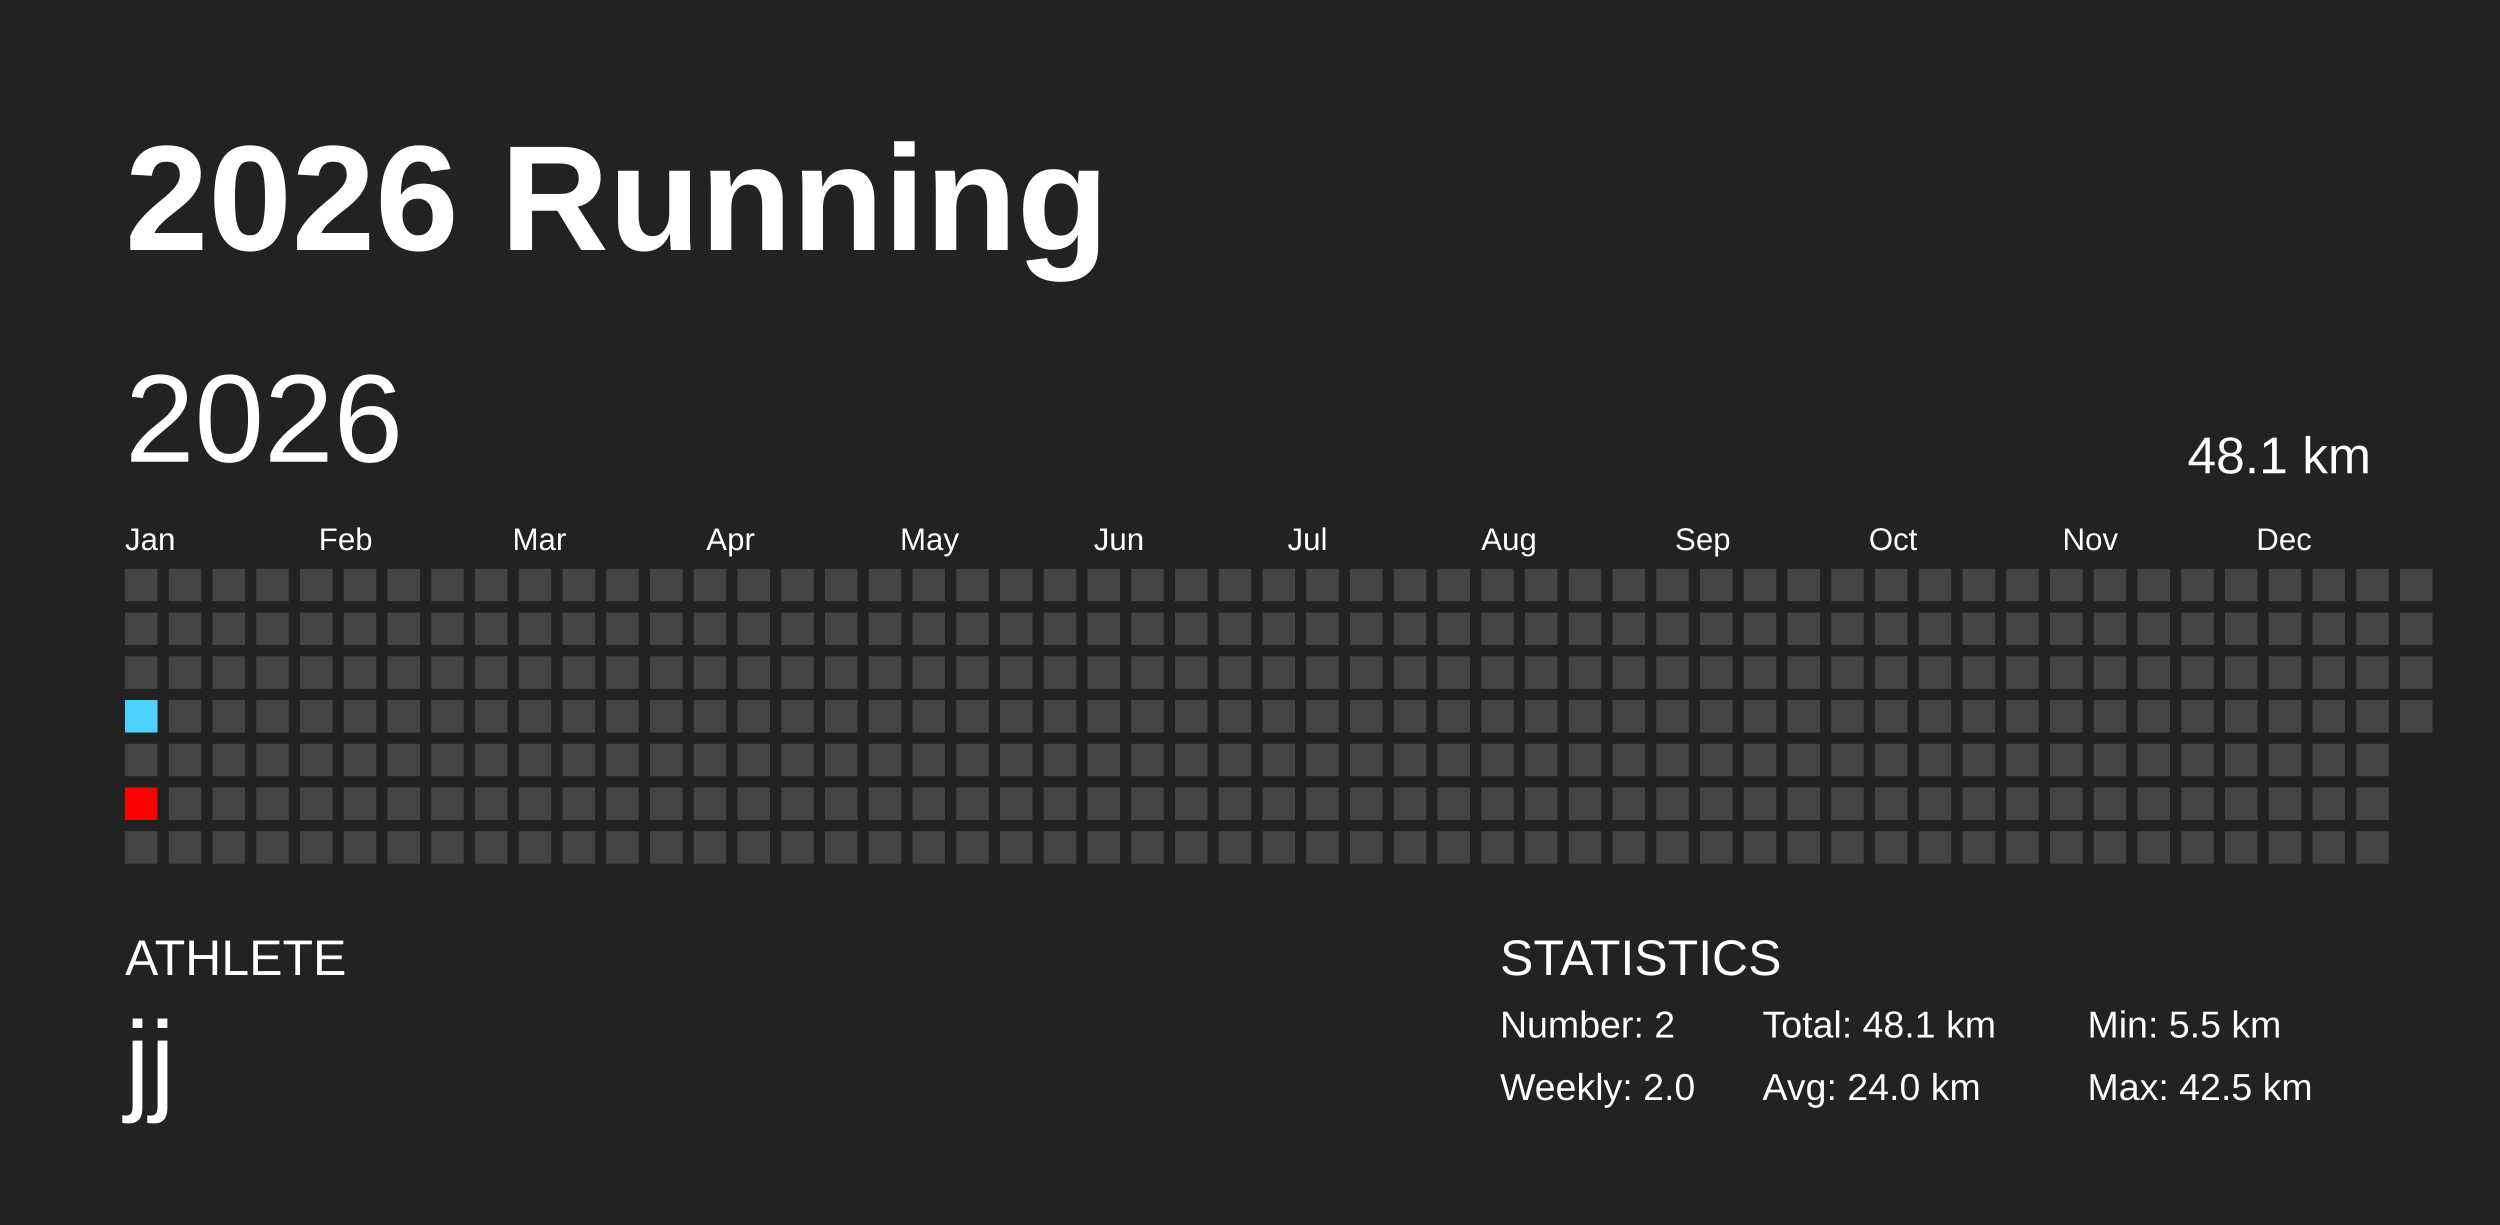
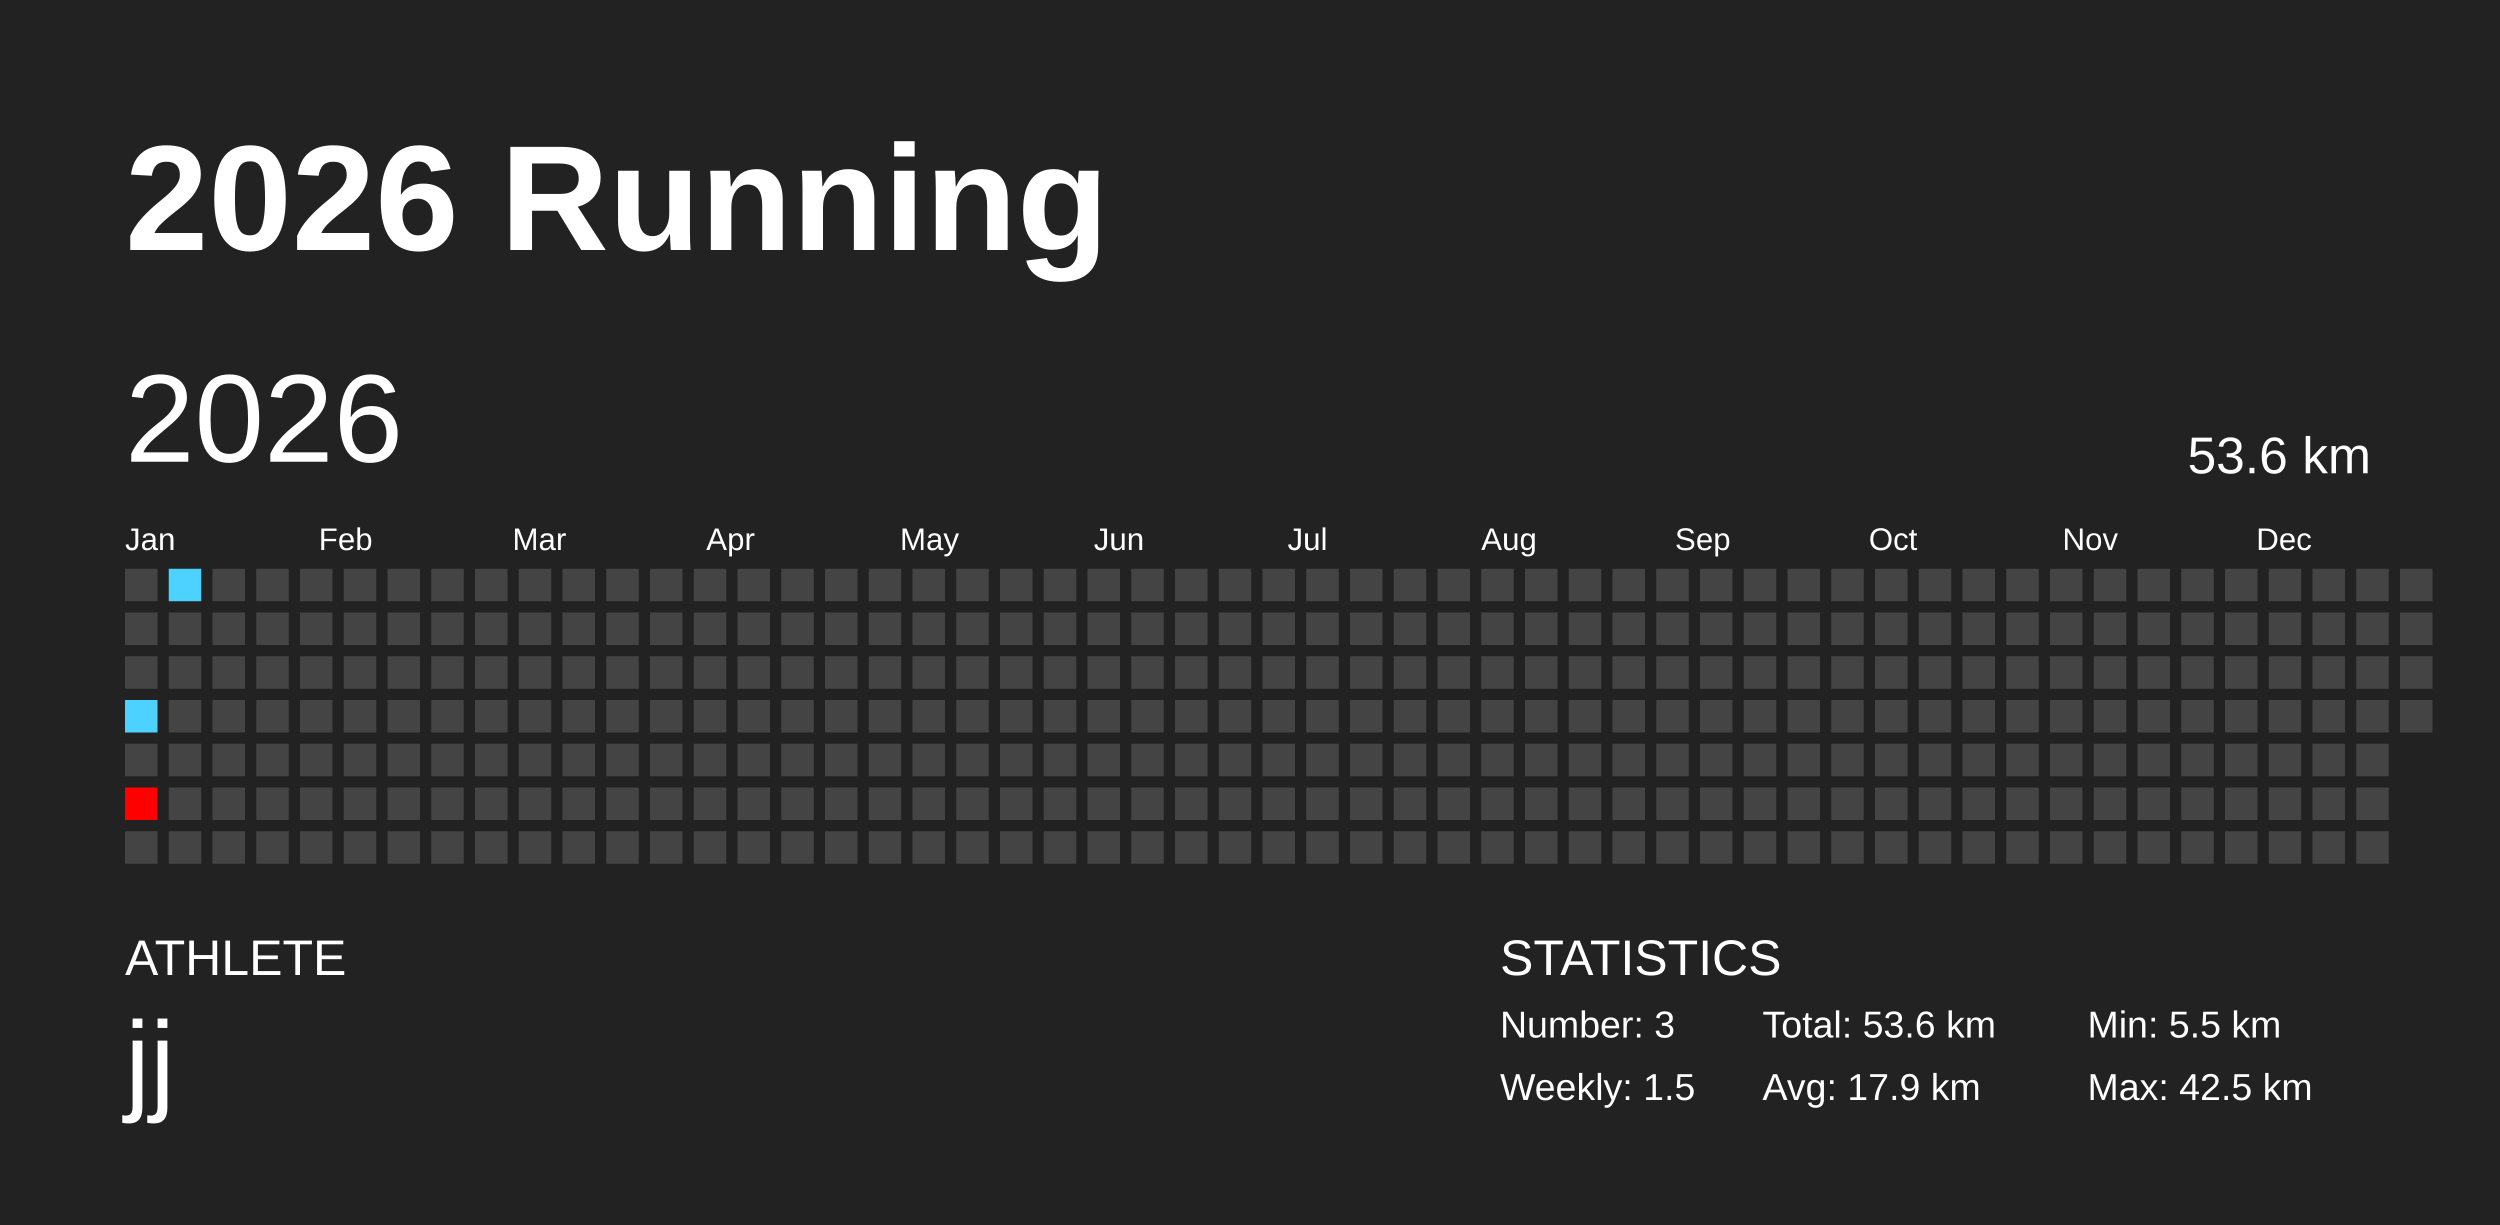
<svg xmlns="http://www.w3.org/2000/svg" baseProfile="full" height="98mm" version="1.1" viewBox="0,0,200,98" width="200mm">
  <defs />
  <rect fill="#222222" height="98" width="200" x="0" y="0" />
  <text fill="#FFFFFF" style="font-size:12px; font-family:Arial; font-weight:bold;" x="10" y="20">2026 Running</text>
  <text fill="#FFFFFF" style="font-size:4px; font-family:Arial" x="10" y="78">ATHLETE</text>
  <text fill="#FFFFFF" style="font-size:9px; font-family:Arial" x="10" y="88">jj</text>
  <text fill="#FFFFFF" style="font-size:4px; font-family:Arial" x="120" y="78">STATISTICS</text>
-   <text fill="#FFFFFF" style="font-size:3px; font-family:Arial" x="120" y="83">Number: 2</text>
-   <text fill="#FFFFFF" style="font-size:3px; font-family:Arial" x="120" y="88">Weekly: 2.0</text>
-   <text fill="#FFFFFF" style="font-size:3px; font-family:Arial" x="141" y="83">Total: 48.1 km</text>
-   <text fill="#FFFFFF" style="font-size:3px; font-family:Arial" x="141" y="88">Avg: 24.0 km</text>
+   <text fill="#FFFFFF" style="font-size:3px; font-family:Arial" x="120" y="83">Number: 3</text>
+   <text fill="#FFFFFF" style="font-size:3px; font-family:Arial" x="120" y="88">Weekly: 1.5</text>
+   <text fill="#FFFFFF" style="font-size:3px; font-family:Arial" x="141" y="83">Total: 53.6 km</text>
+   <text fill="#FFFFFF" style="font-size:3px; font-family:Arial" x="141" y="88">Avg: 17.9 km</text>
  <text fill="#FFFFFF" style="font-size:3px; font-family:Arial" x="167" y="83">Min: 5.5 km</text>
  <text fill="#FFFFFF" style="font-size:3px; font-family:Arial" x="167" y="88">Max: 42.5 km</text>
  <text dominant-baseline="hanging" fill="#FFFFFF" style="font-size:10.0px; font-family:Arial;" x="10" y="30">2026</text>
-   <text dominant-baseline="hanging" fill="#FFFFFF" style="font-size:4.125px; font-family:Arial;" x="175" y="35">48.1 km</text>
+   <text dominant-baseline="hanging" fill="#FFFFFF" style="font-size:4.125px; font-family:Arial;" x="175" y="35">53.6 km</text>
  <text fill="#FFFFFF" style="font-size:2.5px; font-family:Arial" x="10.0" y="44">Jan</text>
  <text fill="#FFFFFF" style="font-size:2.5px; font-family:Arial" x="25.5" y="44">Feb</text>
  <text fill="#FFFFFF" style="font-size:2.5px; font-family:Arial" x="41.0" y="44">Mar</text>
  <text fill="#FFFFFF" style="font-size:2.5px; font-family:Arial" x="56.5" y="44">Apr</text>
  <text fill="#FFFFFF" style="font-size:2.5px; font-family:Arial" x="72.0" y="44">May</text>
  <text fill="#FFFFFF" style="font-size:2.5px; font-family:Arial" x="87.5" y="44">Jun</text>
  <text fill="#FFFFFF" style="font-size:2.5px; font-family:Arial" x="103.0" y="44">Jul</text>
  <text fill="#FFFFFF" style="font-size:2.5px; font-family:Arial" x="118.5" y="44">Aug</text>
  <text fill="#FFFFFF" style="font-size:2.5px; font-family:Arial" x="134.0" y="44">Sep</text>
  <text fill="#FFFFFF" style="font-size:2.5px; font-family:Arial" x="149.5" y="44">Oct</text>
  <text fill="#FFFFFF" style="font-size:2.5px; font-family:Arial" x="165.0" y="44">Nov</text>
  <text fill="#FFFFFF" style="font-size:2.5px; font-family:Arial" x="180.5" y="44">Dec</text>
  <rect fill="#444444" height="2.6" width="2.6" x="10.0" y="45.5" />
  <rect fill="#444444" height="2.6" width="2.6" x="10.0" y="49.0" />
  <rect fill="#444444" height="2.6" width="2.6" x="10.0" y="52.5" />
  <rect fill="#4dd2ff" height="2.6" width="2.6" x="10.0" y="56.0" />
  <rect fill="#444444" height="2.6" width="2.6" x="10.0" y="59.5" />
  <rect fill="red" height="2.6" width="2.6" x="10.0" y="63.0" />
  <rect fill="#444444" height="2.6" width="2.6" x="10.0" y="66.5" />
-   <rect fill="#444444" height="2.6" width="2.6" x="13.5" y="45.5" />
+   <rect fill="#4dd2ff" height="2.6" width="2.6" x="13.5" y="45.5" />
  <rect fill="#444444" height="2.6" width="2.6" x="13.5" y="49.0" />
  <rect fill="#444444" height="2.6" width="2.6" x="13.5" y="52.5" />
  <rect fill="#444444" height="2.6" width="2.6" x="13.5" y="56.0" />
  <rect fill="#444444" height="2.6" width="2.6" x="13.5" y="59.5" />
  <rect fill="#444444" height="2.6" width="2.6" x="13.5" y="63.0" />
  <rect fill="#444444" height="2.6" width="2.6" x="13.5" y="66.5" />
  <rect fill="#444444" height="2.6" width="2.6" x="17.0" y="45.5" />
  <rect fill="#444444" height="2.6" width="2.6" x="17.0" y="49.0" />
  <rect fill="#444444" height="2.6" width="2.6" x="17.0" y="52.5" />
  <rect fill="#444444" height="2.6" width="2.6" x="17.0" y="56.0" />
  <rect fill="#444444" height="2.6" width="2.6" x="17.0" y="59.5" />
  <rect fill="#444444" height="2.6" width="2.6" x="17.0" y="63.0" />
  <rect fill="#444444" height="2.6" width="2.6" x="17.0" y="66.5" />
  <rect fill="#444444" height="2.6" width="2.6" x="20.5" y="45.5" />
  <rect fill="#444444" height="2.6" width="2.6" x="20.5" y="49.0" />
  <rect fill="#444444" height="2.6" width="2.6" x="20.5" y="52.5" />
  <rect fill="#444444" height="2.6" width="2.6" x="20.5" y="56.0" />
  <rect fill="#444444" height="2.6" width="2.6" x="20.5" y="59.5" />
  <rect fill="#444444" height="2.6" width="2.6" x="20.5" y="63.0" />
  <rect fill="#444444" height="2.6" width="2.6" x="20.5" y="66.5" />
  <rect fill="#444444" height="2.6" width="2.6" x="24.0" y="45.5" />
  <rect fill="#444444" height="2.6" width="2.6" x="24.0" y="49.0" />
  <rect fill="#444444" height="2.6" width="2.6" x="24.0" y="52.5" />
  <rect fill="#444444" height="2.6" width="2.6" x="24.0" y="56.0" />
  <rect fill="#444444" height="2.6" width="2.6" x="24.0" y="59.5" />
  <rect fill="#444444" height="2.6" width="2.6" x="24.0" y="63.0" />
  <rect fill="#444444" height="2.6" width="2.6" x="24.0" y="66.5" />
  <rect fill="#444444" height="2.6" width="2.6" x="27.5" y="45.5" />
  <rect fill="#444444" height="2.6" width="2.6" x="27.5" y="49.0" />
  <rect fill="#444444" height="2.6" width="2.6" x="27.5" y="52.5" />
  <rect fill="#444444" height="2.6" width="2.6" x="27.5" y="56.0" />
  <rect fill="#444444" height="2.6" width="2.6" x="27.5" y="59.5" />
  <rect fill="#444444" height="2.6" width="2.6" x="27.5" y="63.0" />
  <rect fill="#444444" height="2.6" width="2.6" x="27.5" y="66.5" />
  <rect fill="#444444" height="2.6" width="2.6" x="31.0" y="45.5" />
  <rect fill="#444444" height="2.6" width="2.6" x="31.0" y="49.0" />
  <rect fill="#444444" height="2.6" width="2.6" x="31.0" y="52.5" />
  <rect fill="#444444" height="2.6" width="2.6" x="31.0" y="56.0" />
  <rect fill="#444444" height="2.6" width="2.6" x="31.0" y="59.5" />
  <rect fill="#444444" height="2.6" width="2.6" x="31.0" y="63.0" />
  <rect fill="#444444" height="2.6" width="2.6" x="31.0" y="66.5" />
  <rect fill="#444444" height="2.6" width="2.6" x="34.5" y="45.5" />
  <rect fill="#444444" height="2.6" width="2.6" x="34.5" y="49.0" />
  <rect fill="#444444" height="2.6" width="2.6" x="34.5" y="52.5" />
  <rect fill="#444444" height="2.6" width="2.6" x="34.5" y="56.0" />
  <rect fill="#444444" height="2.6" width="2.6" x="34.5" y="59.5" />
  <rect fill="#444444" height="2.6" width="2.6" x="34.5" y="63.0" />
  <rect fill="#444444" height="2.6" width="2.6" x="34.5" y="66.5" />
  <rect fill="#444444" height="2.6" width="2.6" x="38.0" y="45.5" />
  <rect fill="#444444" height="2.6" width="2.6" x="38.0" y="49.0" />
  <rect fill="#444444" height="2.6" width="2.6" x="38.0" y="52.5" />
  <rect fill="#444444" height="2.6" width="2.6" x="38.0" y="56.0" />
  <rect fill="#444444" height="2.6" width="2.6" x="38.0" y="59.5" />
  <rect fill="#444444" height="2.6" width="2.6" x="38.0" y="63.0" />
  <rect fill="#444444" height="2.6" width="2.6" x="38.0" y="66.5" />
  <rect fill="#444444" height="2.6" width="2.6" x="41.5" y="45.5" />
  <rect fill="#444444" height="2.6" width="2.6" x="41.5" y="49.0" />
  <rect fill="#444444" height="2.6" width="2.6" x="41.5" y="52.5" />
  <rect fill="#444444" height="2.6" width="2.6" x="41.5" y="56.0" />
  <rect fill="#444444" height="2.6" width="2.6" x="41.5" y="59.5" />
  <rect fill="#444444" height="2.6" width="2.6" x="41.5" y="63.0" />
  <rect fill="#444444" height="2.6" width="2.6" x="41.5" y="66.5" />
  <rect fill="#444444" height="2.6" width="2.6" x="45.0" y="45.5" />
  <rect fill="#444444" height="2.6" width="2.6" x="45.0" y="49.0" />
  <rect fill="#444444" height="2.6" width="2.6" x="45.0" y="52.5" />
  <rect fill="#444444" height="2.6" width="2.6" x="45.0" y="56.0" />
  <rect fill="#444444" height="2.6" width="2.6" x="45.0" y="59.5" />
  <rect fill="#444444" height="2.6" width="2.6" x="45.0" y="63.0" />
  <rect fill="#444444" height="2.6" width="2.6" x="45.0" y="66.5" />
  <rect fill="#444444" height="2.6" width="2.6" x="48.5" y="45.5" />
  <rect fill="#444444" height="2.6" width="2.6" x="48.5" y="49.0" />
  <rect fill="#444444" height="2.6" width="2.6" x="48.5" y="52.5" />
  <rect fill="#444444" height="2.6" width="2.6" x="48.5" y="56.0" />
  <rect fill="#444444" height="2.6" width="2.6" x="48.5" y="59.5" />
  <rect fill="#444444" height="2.6" width="2.6" x="48.5" y="63.0" />
  <rect fill="#444444" height="2.6" width="2.6" x="48.5" y="66.5" />
  <rect fill="#444444" height="2.6" width="2.6" x="52.0" y="45.5" />
  <rect fill="#444444" height="2.6" width="2.6" x="52.0" y="49.0" />
  <rect fill="#444444" height="2.6" width="2.6" x="52.0" y="52.5" />
  <rect fill="#444444" height="2.6" width="2.6" x="52.0" y="56.0" />
  <rect fill="#444444" height="2.6" width="2.6" x="52.0" y="59.5" />
  <rect fill="#444444" height="2.6" width="2.6" x="52.0" y="63.0" />
  <rect fill="#444444" height="2.6" width="2.6" x="52.0" y="66.5" />
  <rect fill="#444444" height="2.6" width="2.6" x="55.5" y="45.5" />
  <rect fill="#444444" height="2.6" width="2.6" x="55.5" y="49.0" />
  <rect fill="#444444" height="2.6" width="2.6" x="55.5" y="52.5" />
  <rect fill="#444444" height="2.6" width="2.6" x="55.5" y="56.0" />
  <rect fill="#444444" height="2.6" width="2.6" x="55.5" y="59.5" />
  <rect fill="#444444" height="2.6" width="2.6" x="55.5" y="63.0" />
  <rect fill="#444444" height="2.6" width="2.6" x="55.5" y="66.5" />
  <rect fill="#444444" height="2.6" width="2.6" x="59.0" y="45.5" />
  <rect fill="#444444" height="2.6" width="2.6" x="59.0" y="49.0" />
  <rect fill="#444444" height="2.6" width="2.6" x="59.0" y="52.5" />
  <rect fill="#444444" height="2.6" width="2.6" x="59.0" y="56.0" />
  <rect fill="#444444" height="2.6" width="2.6" x="59.0" y="59.5" />
  <rect fill="#444444" height="2.6" width="2.6" x="59.0" y="63.0" />
  <rect fill="#444444" height="2.6" width="2.6" x="59.0" y="66.5" />
  <rect fill="#444444" height="2.6" width="2.6" x="62.5" y="45.5" />
  <rect fill="#444444" height="2.6" width="2.6" x="62.5" y="49.0" />
  <rect fill="#444444" height="2.6" width="2.6" x="62.5" y="52.5" />
  <rect fill="#444444" height="2.6" width="2.6" x="62.5" y="56.0" />
  <rect fill="#444444" height="2.6" width="2.6" x="62.5" y="59.5" />
  <rect fill="#444444" height="2.6" width="2.6" x="62.5" y="63.0" />
  <rect fill="#444444" height="2.6" width="2.6" x="62.5" y="66.5" />
  <rect fill="#444444" height="2.6" width="2.6" x="66.0" y="45.5" />
  <rect fill="#444444" height="2.6" width="2.6" x="66.0" y="49.0" />
  <rect fill="#444444" height="2.6" width="2.6" x="66.0" y="52.5" />
  <rect fill="#444444" height="2.6" width="2.6" x="66.0" y="56.0" />
  <rect fill="#444444" height="2.6" width="2.6" x="66.0" y="59.5" />
  <rect fill="#444444" height="2.6" width="2.6" x="66.0" y="63.0" />
  <rect fill="#444444" height="2.6" width="2.6" x="66.0" y="66.5" />
  <rect fill="#444444" height="2.6" width="2.6" x="69.5" y="45.5" />
  <rect fill="#444444" height="2.6" width="2.6" x="69.5" y="49.0" />
  <rect fill="#444444" height="2.6" width="2.6" x="69.5" y="52.5" />
  <rect fill="#444444" height="2.6" width="2.6" x="69.5" y="56.0" />
  <rect fill="#444444" height="2.6" width="2.6" x="69.5" y="59.5" />
  <rect fill="#444444" height="2.6" width="2.6" x="69.5" y="63.0" />
  <rect fill="#444444" height="2.6" width="2.6" x="69.5" y="66.5" />
  <rect fill="#444444" height="2.6" width="2.6" x="73.0" y="45.5" />
  <rect fill="#444444" height="2.6" width="2.6" x="73.0" y="49.0" />
  <rect fill="#444444" height="2.6" width="2.6" x="73.0" y="52.5" />
  <rect fill="#444444" height="2.6" width="2.6" x="73.0" y="56.0" />
  <rect fill="#444444" height="2.6" width="2.6" x="73.0" y="59.5" />
  <rect fill="#444444" height="2.6" width="2.6" x="73.0" y="63.0" />
  <rect fill="#444444" height="2.6" width="2.6" x="73.0" y="66.5" />
  <rect fill="#444444" height="2.6" width="2.6" x="76.5" y="45.5" />
  <rect fill="#444444" height="2.6" width="2.6" x="76.5" y="49.0" />
  <rect fill="#444444" height="2.6" width="2.6" x="76.5" y="52.5" />
  <rect fill="#444444" height="2.6" width="2.6" x="76.5" y="56.0" />
  <rect fill="#444444" height="2.6" width="2.6" x="76.5" y="59.5" />
  <rect fill="#444444" height="2.6" width="2.6" x="76.5" y="63.0" />
  <rect fill="#444444" height="2.6" width="2.6" x="76.5" y="66.5" />
  <rect fill="#444444" height="2.6" width="2.6" x="80.0" y="45.5" />
  <rect fill="#444444" height="2.6" width="2.6" x="80.0" y="49.0" />
  <rect fill="#444444" height="2.6" width="2.6" x="80.0" y="52.5" />
  <rect fill="#444444" height="2.6" width="2.6" x="80.0" y="56.0" />
  <rect fill="#444444" height="2.6" width="2.6" x="80.0" y="59.5" />
  <rect fill="#444444" height="2.6" width="2.6" x="80.0" y="63.0" />
  <rect fill="#444444" height="2.6" width="2.6" x="80.0" y="66.5" />
  <rect fill="#444444" height="2.6" width="2.6" x="83.5" y="45.5" />
  <rect fill="#444444" height="2.6" width="2.6" x="83.5" y="49.0" />
  <rect fill="#444444" height="2.6" width="2.6" x="83.5" y="52.5" />
  <rect fill="#444444" height="2.6" width="2.6" x="83.5" y="56.0" />
  <rect fill="#444444" height="2.6" width="2.6" x="83.5" y="59.5" />
  <rect fill="#444444" height="2.6" width="2.6" x="83.5" y="63.0" />
  <rect fill="#444444" height="2.6" width="2.6" x="83.5" y="66.5" />
  <rect fill="#444444" height="2.6" width="2.6" x="87.0" y="45.5" />
  <rect fill="#444444" height="2.6" width="2.6" x="87.0" y="49.0" />
  <rect fill="#444444" height="2.6" width="2.6" x="87.0" y="52.5" />
  <rect fill="#444444" height="2.6" width="2.6" x="87.0" y="56.0" />
  <rect fill="#444444" height="2.6" width="2.6" x="87.0" y="59.5" />
  <rect fill="#444444" height="2.6" width="2.6" x="87.0" y="63.0" />
  <rect fill="#444444" height="2.6" width="2.6" x="87.0" y="66.5" />
  <rect fill="#444444" height="2.6" width="2.6" x="90.5" y="45.5" />
  <rect fill="#444444" height="2.6" width="2.6" x="90.5" y="49.0" />
  <rect fill="#444444" height="2.6" width="2.6" x="90.5" y="52.5" />
  <rect fill="#444444" height="2.6" width="2.6" x="90.5" y="56.0" />
  <rect fill="#444444" height="2.6" width="2.6" x="90.5" y="59.5" />
  <rect fill="#444444" height="2.6" width="2.6" x="90.5" y="63.0" />
  <rect fill="#444444" height="2.6" width="2.6" x="90.5" y="66.5" />
  <rect fill="#444444" height="2.6" width="2.6" x="94.0" y="45.5" />
  <rect fill="#444444" height="2.6" width="2.6" x="94.0" y="49.0" />
  <rect fill="#444444" height="2.6" width="2.6" x="94.0" y="52.5" />
  <rect fill="#444444" height="2.6" width="2.6" x="94.0" y="56.0" />
  <rect fill="#444444" height="2.6" width="2.6" x="94.0" y="59.5" />
  <rect fill="#444444" height="2.6" width="2.6" x="94.0" y="63.0" />
  <rect fill="#444444" height="2.6" width="2.6" x="94.0" y="66.5" />
  <rect fill="#444444" height="2.6" width="2.6" x="97.5" y="45.5" />
  <rect fill="#444444" height="2.6" width="2.6" x="97.5" y="49.0" />
  <rect fill="#444444" height="2.6" width="2.6" x="97.5" y="52.5" />
  <rect fill="#444444" height="2.6" width="2.6" x="97.5" y="56.0" />
  <rect fill="#444444" height="2.6" width="2.6" x="97.5" y="59.5" />
  <rect fill="#444444" height="2.6" width="2.6" x="97.5" y="63.0" />
  <rect fill="#444444" height="2.6" width="2.6" x="97.5" y="66.5" />
  <rect fill="#444444" height="2.6" width="2.6" x="101.0" y="45.5" />
  <rect fill="#444444" height="2.6" width="2.6" x="101.0" y="49.0" />
  <rect fill="#444444" height="2.6" width="2.6" x="101.0" y="52.5" />
  <rect fill="#444444" height="2.6" width="2.6" x="101.0" y="56.0" />
  <rect fill="#444444" height="2.6" width="2.6" x="101.0" y="59.5" />
  <rect fill="#444444" height="2.6" width="2.6" x="101.0" y="63.0" />
  <rect fill="#444444" height="2.6" width="2.6" x="101.0" y="66.5" />
  <rect fill="#444444" height="2.6" width="2.6" x="104.5" y="45.5" />
  <rect fill="#444444" height="2.6" width="2.6" x="104.5" y="49.0" />
  <rect fill="#444444" height="2.6" width="2.6" x="104.5" y="52.5" />
  <rect fill="#444444" height="2.6" width="2.6" x="104.5" y="56.0" />
  <rect fill="#444444" height="2.6" width="2.6" x="104.5" y="59.5" />
  <rect fill="#444444" height="2.6" width="2.6" x="104.5" y="63.0" />
  <rect fill="#444444" height="2.6" width="2.6" x="104.5" y="66.5" />
  <rect fill="#444444" height="2.6" width="2.6" x="108.0" y="45.5" />
  <rect fill="#444444" height="2.6" width="2.6" x="108.0" y="49.0" />
  <rect fill="#444444" height="2.6" width="2.6" x="108.0" y="52.5" />
  <rect fill="#444444" height="2.6" width="2.6" x="108.0" y="56.0" />
  <rect fill="#444444" height="2.6" width="2.6" x="108.0" y="59.5" />
  <rect fill="#444444" height="2.6" width="2.6" x="108.0" y="63.0" />
  <rect fill="#444444" height="2.6" width="2.6" x="108.0" y="66.5" />
  <rect fill="#444444" height="2.6" width="2.6" x="111.5" y="45.5" />
  <rect fill="#444444" height="2.6" width="2.6" x="111.5" y="49.0" />
  <rect fill="#444444" height="2.6" width="2.6" x="111.5" y="52.5" />
  <rect fill="#444444" height="2.6" width="2.6" x="111.5" y="56.0" />
  <rect fill="#444444" height="2.6" width="2.6" x="111.5" y="59.5" />
  <rect fill="#444444" height="2.6" width="2.6" x="111.5" y="63.0" />
  <rect fill="#444444" height="2.6" width="2.6" x="111.5" y="66.5" />
  <rect fill="#444444" height="2.6" width="2.6" x="115.0" y="45.5" />
  <rect fill="#444444" height="2.6" width="2.6" x="115.0" y="49.0" />
  <rect fill="#444444" height="2.6" width="2.6" x="115.0" y="52.5" />
  <rect fill="#444444" height="2.6" width="2.6" x="115.0" y="56.0" />
  <rect fill="#444444" height="2.6" width="2.6" x="115.0" y="59.5" />
  <rect fill="#444444" height="2.6" width="2.6" x="115.0" y="63.0" />
  <rect fill="#444444" height="2.6" width="2.6" x="115.0" y="66.5" />
  <rect fill="#444444" height="2.6" width="2.6" x="118.5" y="45.5" />
  <rect fill="#444444" height="2.6" width="2.6" x="118.5" y="49.0" />
  <rect fill="#444444" height="2.6" width="2.6" x="118.5" y="52.5" />
  <rect fill="#444444" height="2.6" width="2.6" x="118.5" y="56.0" />
  <rect fill="#444444" height="2.6" width="2.6" x="118.5" y="59.5" />
  <rect fill="#444444" height="2.6" width="2.6" x="118.5" y="63.0" />
  <rect fill="#444444" height="2.6" width="2.6" x="118.5" y="66.5" />
  <rect fill="#444444" height="2.6" width="2.6" x="122.0" y="45.5" />
  <rect fill="#444444" height="2.6" width="2.6" x="122.0" y="49.0" />
  <rect fill="#444444" height="2.6" width="2.6" x="122.0" y="52.5" />
  <rect fill="#444444" height="2.6" width="2.6" x="122.0" y="56.0" />
  <rect fill="#444444" height="2.6" width="2.6" x="122.0" y="59.5" />
  <rect fill="#444444" height="2.6" width="2.6" x="122.0" y="63.0" />
  <rect fill="#444444" height="2.6" width="2.6" x="122.0" y="66.5" />
  <rect fill="#444444" height="2.6" width="2.6" x="125.5" y="45.5" />
  <rect fill="#444444" height="2.6" width="2.6" x="125.5" y="49.0" />
  <rect fill="#444444" height="2.6" width="2.6" x="125.5" y="52.5" />
  <rect fill="#444444" height="2.6" width="2.6" x="125.5" y="56.0" />
  <rect fill="#444444" height="2.6" width="2.6" x="125.5" y="59.5" />
  <rect fill="#444444" height="2.6" width="2.6" x="125.5" y="63.0" />
  <rect fill="#444444" height="2.6" width="2.6" x="125.5" y="66.5" />
  <rect fill="#444444" height="2.6" width="2.6" x="129.0" y="45.5" />
  <rect fill="#444444" height="2.6" width="2.6" x="129.0" y="49.0" />
  <rect fill="#444444" height="2.6" width="2.6" x="129.0" y="52.5" />
  <rect fill="#444444" height="2.6" width="2.6" x="129.0" y="56.0" />
  <rect fill="#444444" height="2.6" width="2.6" x="129.0" y="59.5" />
  <rect fill="#444444" height="2.6" width="2.6" x="129.0" y="63.0" />
  <rect fill="#444444" height="2.6" width="2.6" x="129.0" y="66.5" />
  <rect fill="#444444" height="2.6" width="2.6" x="132.5" y="45.5" />
  <rect fill="#444444" height="2.6" width="2.6" x="132.5" y="49.0" />
  <rect fill="#444444" height="2.6" width="2.6" x="132.5" y="52.5" />
  <rect fill="#444444" height="2.6" width="2.6" x="132.5" y="56.0" />
  <rect fill="#444444" height="2.6" width="2.6" x="132.5" y="59.5" />
  <rect fill="#444444" height="2.6" width="2.6" x="132.5" y="63.0" />
  <rect fill="#444444" height="2.6" width="2.6" x="132.5" y="66.5" />
  <rect fill="#444444" height="2.6" width="2.6" x="136.0" y="45.5" />
  <rect fill="#444444" height="2.6" width="2.6" x="136.0" y="49.0" />
  <rect fill="#444444" height="2.6" width="2.6" x="136.0" y="52.5" />
  <rect fill="#444444" height="2.6" width="2.6" x="136.0" y="56.0" />
  <rect fill="#444444" height="2.6" width="2.6" x="136.0" y="59.5" />
  <rect fill="#444444" height="2.6" width="2.6" x="136.0" y="63.0" />
  <rect fill="#444444" height="2.6" width="2.6" x="136.0" y="66.5" />
  <rect fill="#444444" height="2.6" width="2.6" x="139.5" y="45.5" />
  <rect fill="#444444" height="2.6" width="2.6" x="139.5" y="49.0" />
  <rect fill="#444444" height="2.6" width="2.6" x="139.5" y="52.5" />
  <rect fill="#444444" height="2.6" width="2.6" x="139.5" y="56.0" />
  <rect fill="#444444" height="2.6" width="2.6" x="139.5" y="59.5" />
  <rect fill="#444444" height="2.6" width="2.6" x="139.5" y="63.0" />
  <rect fill="#444444" height="2.6" width="2.6" x="139.5" y="66.5" />
  <rect fill="#444444" height="2.6" width="2.6" x="143.0" y="45.5" />
  <rect fill="#444444" height="2.6" width="2.6" x="143.0" y="49.0" />
  <rect fill="#444444" height="2.6" width="2.6" x="143.0" y="52.5" />
  <rect fill="#444444" height="2.6" width="2.6" x="143.0" y="56.0" />
  <rect fill="#444444" height="2.6" width="2.6" x="143.0" y="59.5" />
  <rect fill="#444444" height="2.6" width="2.6" x="143.0" y="63.0" />
  <rect fill="#444444" height="2.6" width="2.6" x="143.0" y="66.5" />
  <rect fill="#444444" height="2.6" width="2.6" x="146.5" y="45.5" />
  <rect fill="#444444" height="2.6" width="2.6" x="146.5" y="49.0" />
  <rect fill="#444444" height="2.6" width="2.6" x="146.5" y="52.5" />
  <rect fill="#444444" height="2.6" width="2.6" x="146.5" y="56.0" />
  <rect fill="#444444" height="2.6" width="2.6" x="146.5" y="59.5" />
  <rect fill="#444444" height="2.6" width="2.6" x="146.5" y="63.0" />
  <rect fill="#444444" height="2.6" width="2.6" x="146.5" y="66.5" />
  <rect fill="#444444" height="2.6" width="2.6" x="150.0" y="45.5" />
  <rect fill="#444444" height="2.6" width="2.6" x="150.0" y="49.0" />
  <rect fill="#444444" height="2.6" width="2.6" x="150.0" y="52.5" />
  <rect fill="#444444" height="2.6" width="2.6" x="150.0" y="56.0" />
  <rect fill="#444444" height="2.6" width="2.6" x="150.0" y="59.5" />
  <rect fill="#444444" height="2.6" width="2.6" x="150.0" y="63.0" />
  <rect fill="#444444" height="2.6" width="2.6" x="150.0" y="66.5" />
  <rect fill="#444444" height="2.6" width="2.6" x="153.5" y="45.5" />
  <rect fill="#444444" height="2.6" width="2.6" x="153.5" y="49.0" />
  <rect fill="#444444" height="2.6" width="2.6" x="153.5" y="52.5" />
  <rect fill="#444444" height="2.6" width="2.6" x="153.5" y="56.0" />
  <rect fill="#444444" height="2.6" width="2.6" x="153.5" y="59.5" />
  <rect fill="#444444" height="2.6" width="2.6" x="153.5" y="63.0" />
  <rect fill="#444444" height="2.6" width="2.6" x="153.5" y="66.5" />
  <rect fill="#444444" height="2.6" width="2.6" x="157.0" y="45.5" />
  <rect fill="#444444" height="2.6" width="2.6" x="157.0" y="49.0" />
  <rect fill="#444444" height="2.6" width="2.6" x="157.0" y="52.5" />
  <rect fill="#444444" height="2.6" width="2.6" x="157.0" y="56.0" />
  <rect fill="#444444" height="2.6" width="2.6" x="157.0" y="59.5" />
  <rect fill="#444444" height="2.6" width="2.6" x="157.0" y="63.0" />
  <rect fill="#444444" height="2.6" width="2.6" x="157.0" y="66.5" />
  <rect fill="#444444" height="2.6" width="2.6" x="160.5" y="45.5" />
  <rect fill="#444444" height="2.6" width="2.6" x="160.5" y="49.0" />
  <rect fill="#444444" height="2.6" width="2.6" x="160.5" y="52.5" />
  <rect fill="#444444" height="2.6" width="2.6" x="160.5" y="56.0" />
  <rect fill="#444444" height="2.6" width="2.6" x="160.5" y="59.5" />
  <rect fill="#444444" height="2.6" width="2.6" x="160.5" y="63.0" />
  <rect fill="#444444" height="2.6" width="2.6" x="160.5" y="66.5" />
  <rect fill="#444444" height="2.6" width="2.6" x="164.0" y="45.5" />
  <rect fill="#444444" height="2.6" width="2.6" x="164.0" y="49.0" />
  <rect fill="#444444" height="2.6" width="2.6" x="164.0" y="52.5" />
  <rect fill="#444444" height="2.6" width="2.6" x="164.0" y="56.0" />
  <rect fill="#444444" height="2.6" width="2.6" x="164.0" y="59.5" />
  <rect fill="#444444" height="2.6" width="2.6" x="164.0" y="63.0" />
  <rect fill="#444444" height="2.6" width="2.6" x="164.0" y="66.5" />
  <rect fill="#444444" height="2.6" width="2.6" x="167.5" y="45.5" />
  <rect fill="#444444" height="2.6" width="2.6" x="167.5" y="49.0" />
  <rect fill="#444444" height="2.6" width="2.6" x="167.5" y="52.5" />
  <rect fill="#444444" height="2.6" width="2.6" x="167.5" y="56.0" />
  <rect fill="#444444" height="2.6" width="2.6" x="167.5" y="59.5" />
  <rect fill="#444444" height="2.6" width="2.6" x="167.5" y="63.0" />
  <rect fill="#444444" height="2.6" width="2.6" x="167.5" y="66.5" />
  <rect fill="#444444" height="2.6" width="2.6" x="171.0" y="45.5" />
  <rect fill="#444444" height="2.6" width="2.6" x="171.0" y="49.0" />
  <rect fill="#444444" height="2.6" width="2.6" x="171.0" y="52.5" />
  <rect fill="#444444" height="2.6" width="2.6" x="171.0" y="56.0" />
  <rect fill="#444444" height="2.6" width="2.6" x="171.0" y="59.5" />
  <rect fill="#444444" height="2.6" width="2.6" x="171.0" y="63.0" />
  <rect fill="#444444" height="2.6" width="2.6" x="171.0" y="66.5" />
  <rect fill="#444444" height="2.6" width="2.6" x="174.5" y="45.5" />
  <rect fill="#444444" height="2.6" width="2.6" x="174.5" y="49.0" />
  <rect fill="#444444" height="2.6" width="2.6" x="174.5" y="52.5" />
  <rect fill="#444444" height="2.6" width="2.6" x="174.5" y="56.0" />
  <rect fill="#444444" height="2.6" width="2.6" x="174.5" y="59.5" />
  <rect fill="#444444" height="2.6" width="2.6" x="174.5" y="63.0" />
  <rect fill="#444444" height="2.6" width="2.6" x="174.5" y="66.5" />
  <rect fill="#444444" height="2.6" width="2.6" x="178.0" y="45.5" />
  <rect fill="#444444" height="2.6" width="2.6" x="178.0" y="49.0" />
  <rect fill="#444444" height="2.6" width="2.6" x="178.0" y="52.5" />
  <rect fill="#444444" height="2.6" width="2.6" x="178.0" y="56.0" />
  <rect fill="#444444" height="2.6" width="2.6" x="178.0" y="59.5" />
  <rect fill="#444444" height="2.6" width="2.6" x="178.0" y="63.0" />
  <rect fill="#444444" height="2.6" width="2.6" x="178.0" y="66.5" />
  <rect fill="#444444" height="2.6" width="2.6" x="181.5" y="45.5" />
  <rect fill="#444444" height="2.6" width="2.6" x="181.5" y="49.0" />
  <rect fill="#444444" height="2.6" width="2.6" x="181.5" y="52.5" />
  <rect fill="#444444" height="2.6" width="2.6" x="181.5" y="56.0" />
  <rect fill="#444444" height="2.6" width="2.6" x="181.5" y="59.5" />
  <rect fill="#444444" height="2.6" width="2.6" x="181.5" y="63.0" />
  <rect fill="#444444" height="2.6" width="2.6" x="181.5" y="66.5" />
  <rect fill="#444444" height="2.6" width="2.6" x="185.0" y="45.5" />
  <rect fill="#444444" height="2.6" width="2.6" x="185.0" y="49.0" />
  <rect fill="#444444" height="2.6" width="2.6" x="185.0" y="52.5" />
  <rect fill="#444444" height="2.6" width="2.6" x="185.0" y="56.0" />
  <rect fill="#444444" height="2.6" width="2.6" x="185.0" y="59.5" />
  <rect fill="#444444" height="2.6" width="2.6" x="185.0" y="63.0" />
  <rect fill="#444444" height="2.6" width="2.6" x="185.0" y="66.5" />
  <rect fill="#444444" height="2.6" width="2.6" x="188.5" y="45.5" />
  <rect fill="#444444" height="2.6" width="2.6" x="188.5" y="49.0" />
  <rect fill="#444444" height="2.6" width="2.6" x="188.5" y="52.5" />
  <rect fill="#444444" height="2.6" width="2.6" x="188.5" y="56.0" />
  <rect fill="#444444" height="2.6" width="2.6" x="188.5" y="59.5" />
  <rect fill="#444444" height="2.6" width="2.6" x="188.5" y="63.0" />
  <rect fill="#444444" height="2.6" width="2.6" x="188.5" y="66.5" />
  <rect fill="#444444" height="2.6" width="2.6" x="192.0" y="45.5" />
  <rect fill="#444444" height="2.6" width="2.6" x="192.0" y="49.0" />
  <rect fill="#444444" height="2.6" width="2.6" x="192.0" y="52.5" />
  <rect fill="#444444" height="2.6" width="2.6" x="192.0" y="56.0" />
</svg>
